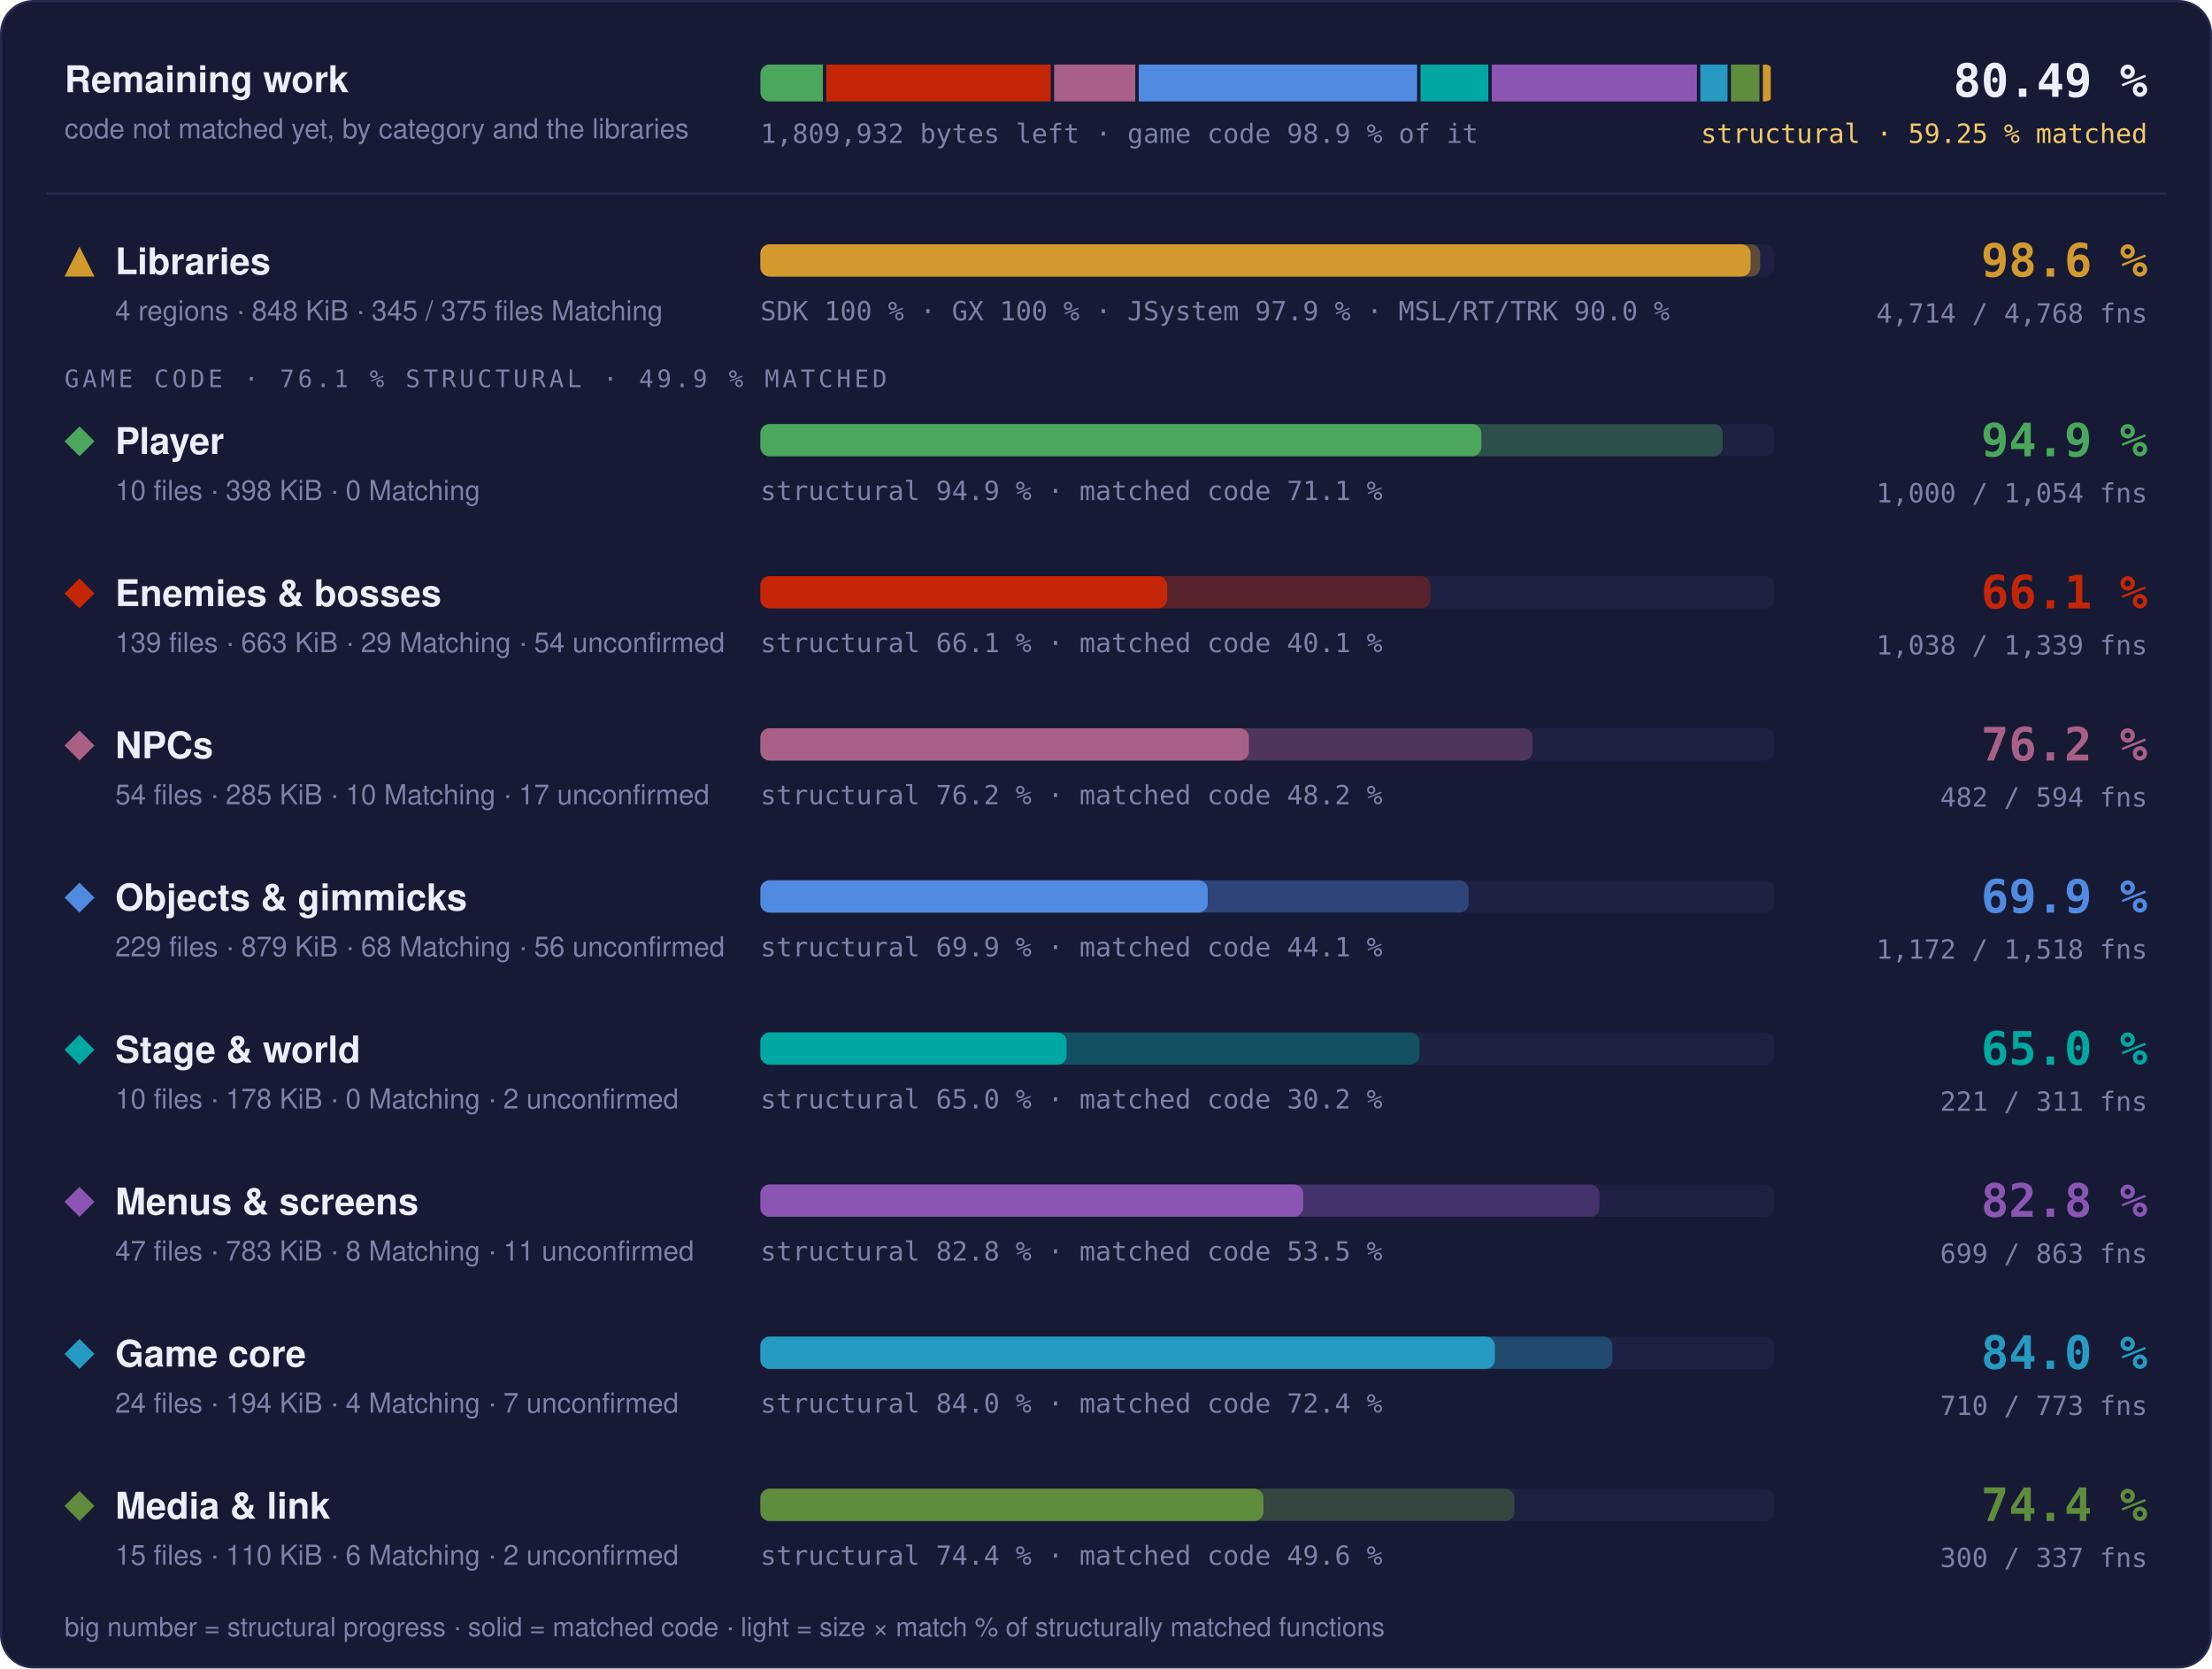
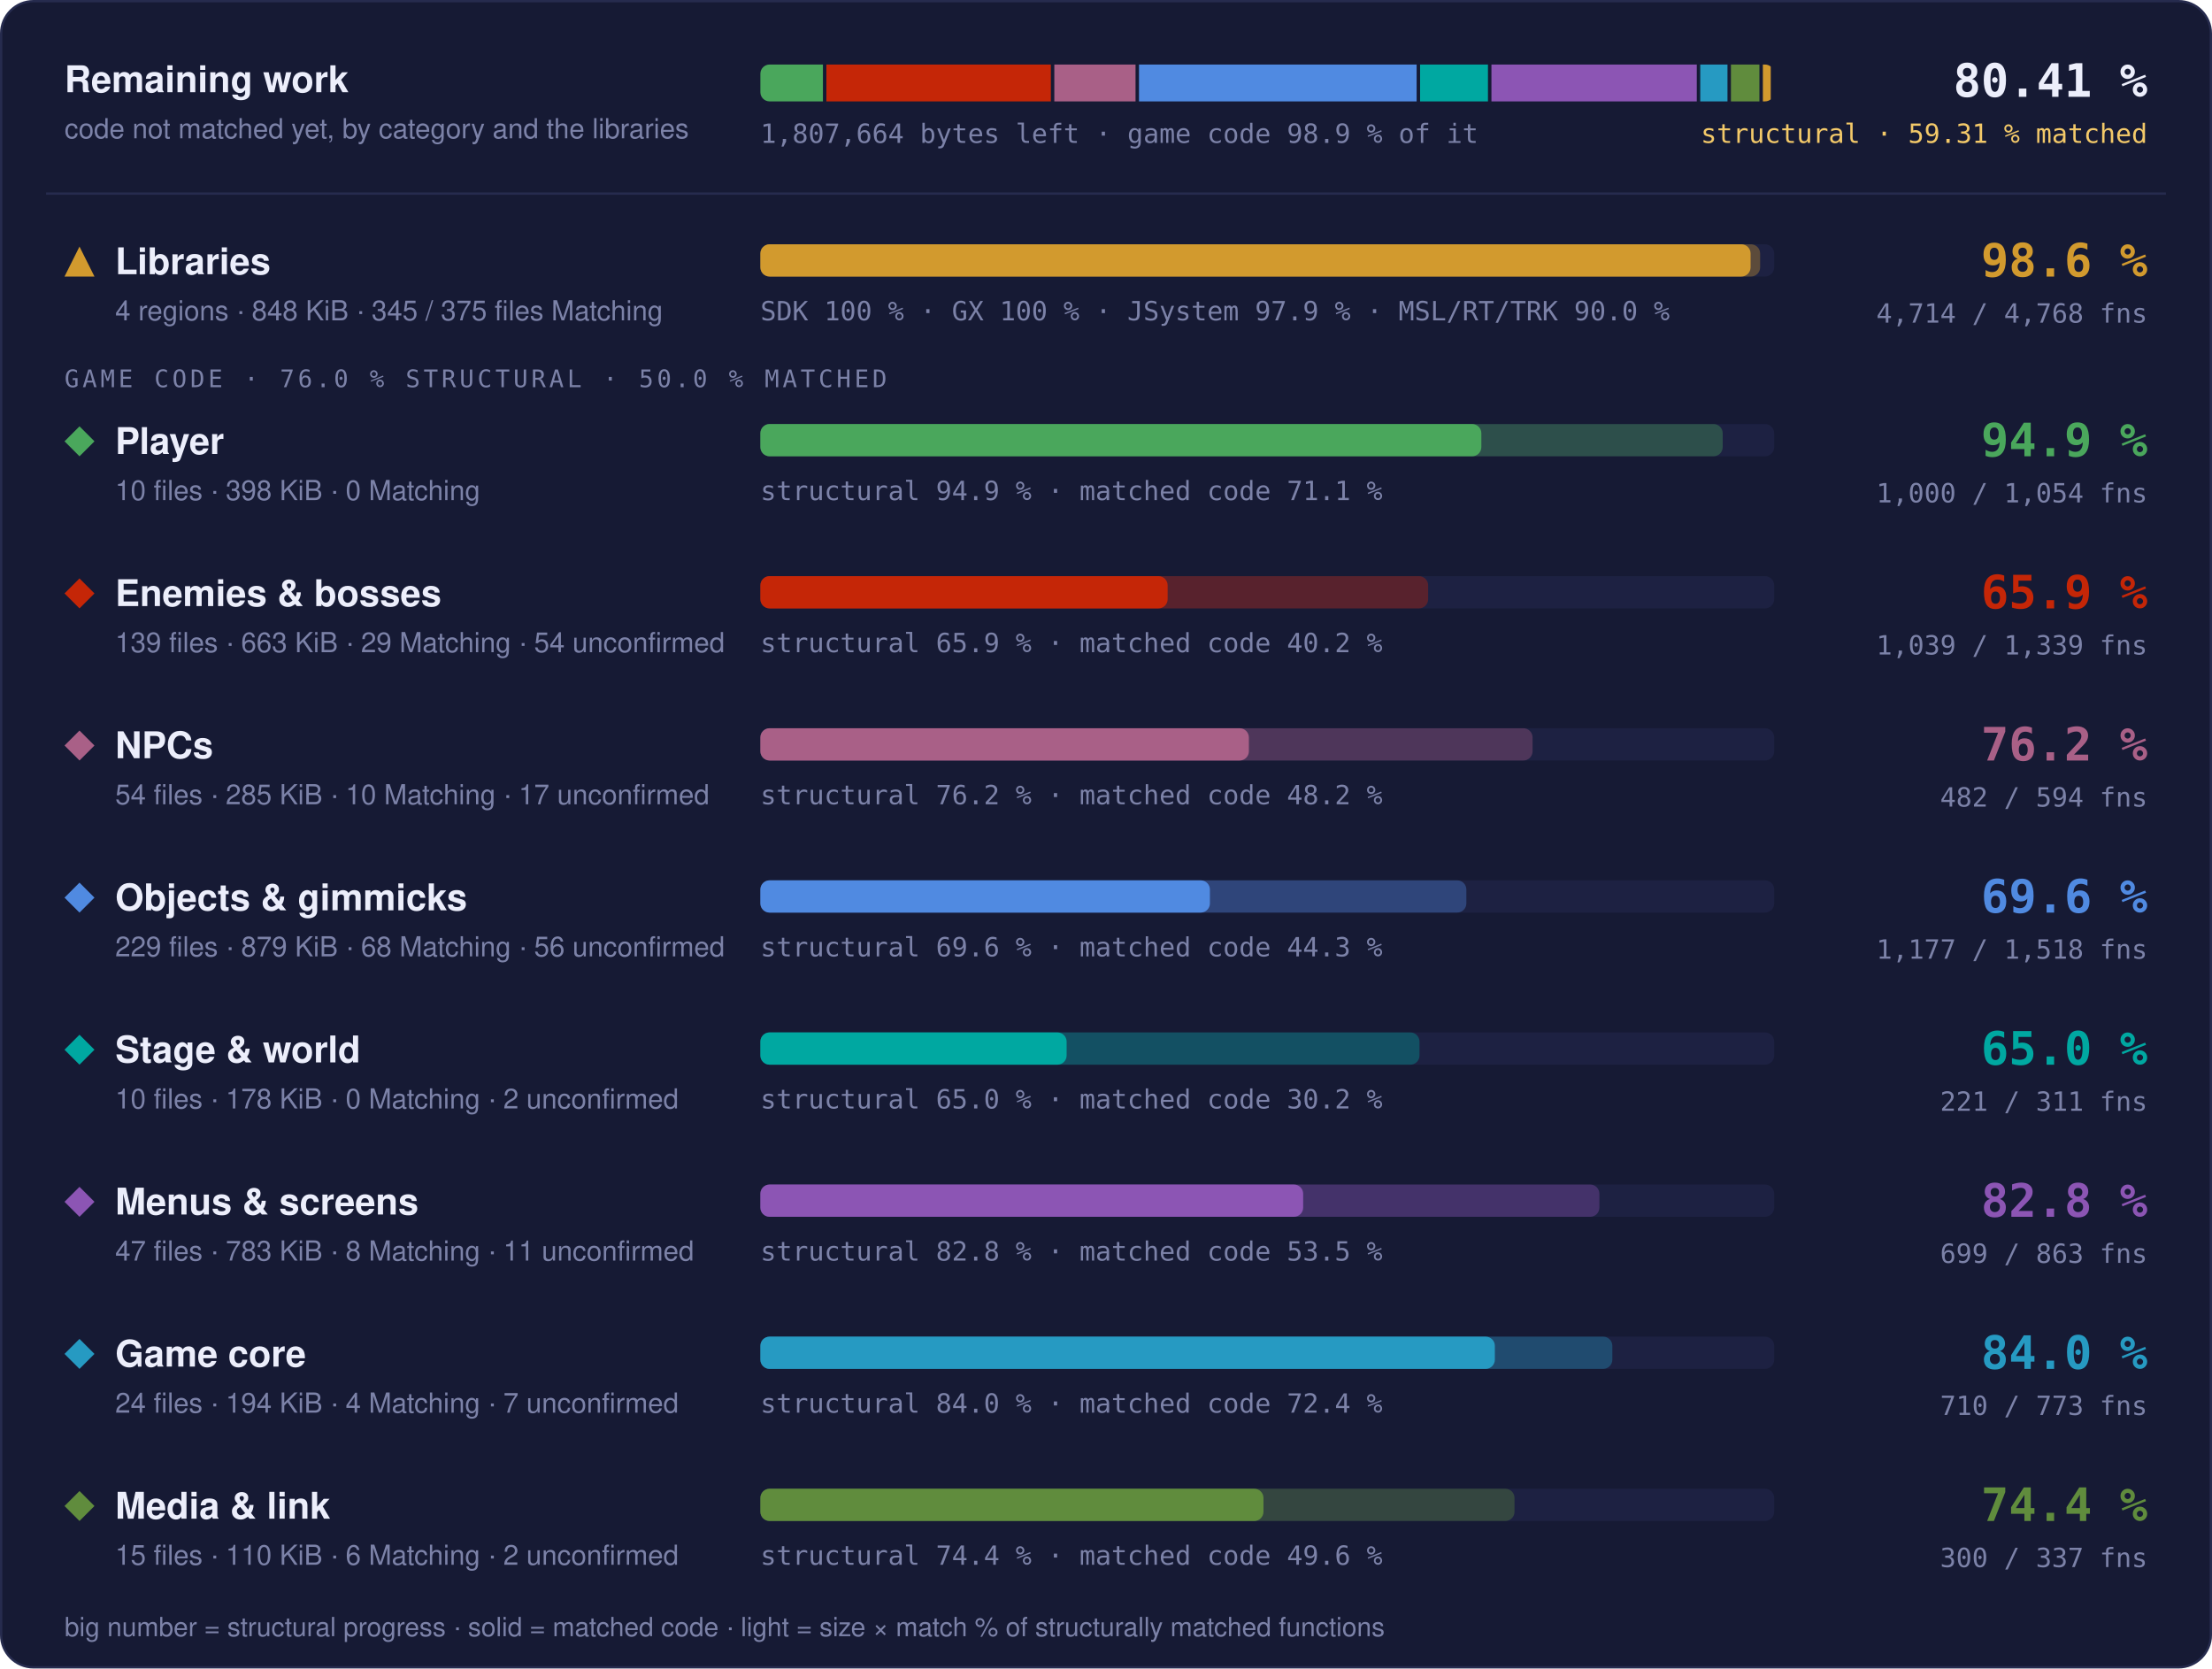
- <svg xmlns="http://www.w3.org/2000/svg" width="960" height="724" viewBox="0 0 960 724" role="img" aria-label="Progress overview: Libraries 98.6 % structural, 97.7 % matched code, 4714 of 4768 functions; Player 94.9 % structural, 71.1 % matched code, 1000 of 1054 functions; Enemies &amp; bosses 66.1 % structural, 40.1 % matched code, 1038 of 1339 functions; NPCs 76.2 % structural, 48.2 % matched code, 482 of 594 functions; Objects &amp; gimmicks 69.9 % structural, 44.1 % matched code, 1172 of 1518 functions; Stage &amp; world 65.0 % structural, 30.2 % matched code, 221 of 311 functions; Menus &amp; screens 82.8 % structural, 53.5 % matched code, 699 of 863 functions; Game core 84.0 % structural, 72.4 % matched code, 710 of 773 functions; Media &amp; link 74.4 % structural, 49.6 % matched code, 300 of 337 functions">
+ <svg xmlns="http://www.w3.org/2000/svg" width="960" height="724" viewBox="0 0 960 724" role="img" aria-label="Progress overview: Libraries 98.6 % structural, 97.7 % matched code, 4714 of 4768 functions; Player 94.9 % structural, 71.1 % matched code, 1000 of 1054 functions; Enemies &amp; bosses 65.9 % structural, 40.2 % matched code, 1039 of 1339 functions; NPCs 76.2 % structural, 48.2 % matched code, 482 of 594 functions; Objects &amp; gimmicks 69.6 % structural, 44.3 % matched code, 1177 of 1518 functions; Stage &amp; world 65.0 % structural, 30.2 % matched code, 221 of 311 functions; Menus &amp; screens 82.8 % structural, 53.5 % matched code, 699 of 863 functions; Game core 84.0 % structural, 72.4 % matched code, 710 of 773 functions; Media &amp; link 74.4 % structural, 49.6 % matched code, 300 of 337 functions">
  <style>text { font-family: -apple-system, BlinkMacSystemFont, 'Segoe UI', Helvetica, Arial, sans-serif; } .mono { font-family: ui-monospace, SFMono-Regular, 'SF Mono', Menlo, Consolas, monospace; } .grow { transform-box: fill-box; transform-origin: 0 50%; animation: grow 1.4s cubic-bezier(.2,.8,.2,1) both; } @keyframes grow { from { transform: scaleX(0); } } @media (prefers-reduced-motion: reduce) { * { animation: none !important; } }</style>
  <rect x="0.5" y="0.5" width="959" height="723" rx="14" fill="#161a34" stroke="#262b4e" />
  <text x="28" y="40" font-size="16" font-weight="700" fill="#eceefb">Remaining work</text>
  <text x="28" y="60" font-size="12" fill="#7c82a8">code not matched yet, by category and the libraries</text>
  <clipPath id="rw">
    <rect x="330" y="28" width="440" height="16" rx="4" />
  </clipPath>
  <g clip-path="url(#rw)">
-     <rect class="grow" x="330.00" y="28" width="27.12" height="16" fill="#4aa75c" />
-     <rect class="grow" x="358.62" y="28" width="97.38" height="16" fill="#c52607" />
-     <rect class="grow" x="457.50" y="28" width="35.20" height="16" fill="#a96087" />
-     <rect class="grow" x="494.20" y="28" width="120.81" height="16" fill="#508ae1" />
-     <rect class="grow" x="616.51" y="28" width="29.43" height="16" fill="#00a8a1" />
-     <rect class="grow" x="647.43" y="28" width="89.01" height="16" fill="#8c55b4" />
-     <rect class="grow" x="737.94" y="28" width="11.80" height="16" fill="#269ac2" />
-     <rect class="grow" x="751.24" y="28" width="12.34" height="16" fill="#608c3d" />
+     <rect class="grow" x="330.00" y="28" width="27.15" height="16" fill="#4aa75c" />
+     <rect class="grow" x="358.65" y="28" width="97.42" height="16" fill="#c52607" />
+     <rect class="grow" x="457.57" y="28" width="35.25" height="16" fill="#a96087" />
+     <rect class="grow" x="494.32" y="28" width="120.49" height="16" fill="#508ae1" />
+     <rect class="grow" x="616.31" y="28" width="29.46" height="16" fill="#00a8a1" />
+     <rect class="grow" x="647.28" y="28" width="89.12" height="16" fill="#8c55b4" />
+     <rect class="grow" x="737.90" y="28" width="11.82" height="16" fill="#269ac2" />
+     <rect class="grow" x="751.22" y="28" width="12.36" height="16" fill="#608c3d" />
    <rect class="grow" x="765.08" y="28" width="3.42" height="16" fill="#d29a2e" />
  </g>
-   <text x="330" y="62" class="mono" font-size="11.5" fill="#7c82a8">1,809,932 bytes left · game code 98.9 % of it</text>
-   <text x="932" y="42" text-anchor="end" class="mono" font-size="20" font-weight="700" fill="#eceefb">80.49 %</text>
-   <text x="932" y="62" text-anchor="end" class="mono" font-size="11.5" fill="#f3c969">structural · 59.25 % matched</text>
+   <text x="330" y="62" class="mono" font-size="11.5" fill="#7c82a8">1,807,664 bytes left · game code 98.9 % of it</text>
+   <text x="932" y="42" text-anchor="end" class="mono" font-size="20" font-weight="700" fill="#eceefb">80.41 %</text>
+   <text x="932" y="62" text-anchor="end" class="mono" font-size="11.5" fill="#f3c969">structural · 59.31 % matched</text>
  <line x1="20" x2="940" y1="84" y2="84" stroke="#262b4e" />
  <g fill="#d29a2e">
    <path d="M34.5 107L41 120L28 120Z" />
  </g>
  <text x="50" y="119" font-size="16" font-weight="700" fill="#eceefb">Libraries</text>
  <text x="50" y="139" font-size="12" fill="#7c82a8">4 regions · 848 KiB · 345 / 375 files Matching</text>
  <rect x="330" y="106" width="440" height="14" rx="4" fill="#1d2142" />
  <rect class="grow" style="animation-delay:0.0s" x="330" y="106" width="433.89" height="14" rx="4" fill="#d29a2e" fill-opacity="0.35" />
  <rect class="grow" style="animation-delay:0.0s" x="330" y="106" width="429.75" height="14" rx="4" fill="#d29a2e" />
  <text x="330" y="139" class="mono" font-size="11.5" fill="#7c82a8">SDK 100 % · GX 100 % · JSystem 97.9 % · MSL/RT/TRK 90.0 %</text>
  <text x="932" y="120" text-anchor="end" class="mono" font-size="20" font-weight="700" fill="#d29a2e">98.6 %</text>
  <text x="932" y="140" text-anchor="end" class="mono" font-size="11.5" fill="#7c82a8">4,714 / 4,768 fns</text>
-   <text x="28" y="168" class="mono" font-size="10.5" letter-spacing="0.14em" fill="#7c82a8">GAME CODE · 76.1 % STRUCTURAL · 49.9 % MATCHED</text>
+   <text x="28" y="168" class="mono" font-size="10.5" letter-spacing="0.14em" fill="#7c82a8">GAME CODE · 76.0 % STRUCTURAL · 50.0 % MATCHED</text>
  <g fill="#4aa75c">
    <path d="M34.5 185L41 191.5L34.5 198L28 191.5Z" />
  </g>
  <text x="50" y="197" font-size="16" font-weight="700" fill="#eceefb">Player</text>
  <text x="50" y="217" font-size="12" fill="#7c82a8">10 files · 398 KiB · 0 Matching</text>
  <rect x="330" y="184" width="440" height="14" rx="4" fill="#1d2142" />
  <rect class="grow" style="animation-delay:0.1s" x="330" y="184" width="417.65" height="14" rx="4" fill="#4aa75c" fill-opacity="0.35" />
  <rect class="grow" style="animation-delay:0.1s" x="330" y="184" width="312.90" height="14" rx="4" fill="#4aa75c" />
  <text x="330" y="217" class="mono" font-size="11.5" fill="#7c82a8">structural 94.9 % · matched code 71.1 %</text>
  <text x="932" y="198" text-anchor="end" class="mono" font-size="20" font-weight="700" fill="#4aa75c">94.9 %</text>
  <text x="932" y="218" text-anchor="end" class="mono" font-size="11.5" fill="#7c82a8">1,000 / 1,054 fns</text>
  <g fill="#c52607">
    <path d="M34.5 251L41 257.5L34.5 264L28 257.5Z" />
  </g>
  <text x="50" y="263" font-size="16" font-weight="700" fill="#eceefb">Enemies &amp; bosses</text>
  <text x="50" y="283" font-size="12" fill="#7c82a8">139 files · 663 KiB · 29 Matching · 54 unconfirmed</text>
  <rect x="330" y="250" width="440" height="14" rx="4" fill="#1d2142" />
-   <rect class="grow" style="animation-delay:0.2s" x="330" y="250" width="290.75" height="14" rx="4" fill="#c52607" fill-opacity="0.35" />
-   <rect class="grow" style="animation-delay:0.2s" x="330" y="250" width="176.53" height="14" rx="4" fill="#c52607" />
-   <text x="330" y="283" class="mono" font-size="11.5" fill="#7c82a8">structural 66.1 % · matched code 40.1 %</text>
-   <text x="932" y="264" text-anchor="end" class="mono" font-size="20" font-weight="700" fill="#c52607">66.1 %</text>
-   <text x="932" y="284" text-anchor="end" class="mono" font-size="11.5" fill="#7c82a8">1,038 / 1,339 fns</text>
+   <rect class="grow" style="animation-delay:0.2s" x="330" y="250" width="289.81" height="14" rx="4" fill="#c52607" fill-opacity="0.35" />
+   <rect class="grow" style="animation-delay:0.2s" x="330" y="250" width="176.75" height="14" rx="4" fill="#c52607" />
+   <text x="330" y="283" class="mono" font-size="11.5" fill="#7c82a8">structural 65.9 % · matched code 40.2 %</text>
+   <text x="932" y="264" text-anchor="end" class="mono" font-size="20" font-weight="700" fill="#c52607">65.9 %</text>
+   <text x="932" y="284" text-anchor="end" class="mono" font-size="11.5" fill="#7c82a8">1,039 / 1,339 fns</text>
  <g fill="#a96087">
    <path d="M34.5 317L41 323.5L34.5 330L28 323.5Z" />
  </g>
  <text x="50" y="329" font-size="16" font-weight="700" fill="#eceefb">NPCs</text>
  <text x="50" y="349" font-size="12" fill="#7c82a8">54 files · 285 KiB · 10 Matching · 17 unconfirmed</text>
  <rect x="330" y="316" width="440" height="14" rx="4" fill="#1d2142" />
  <rect class="grow" style="animation-delay:0.3s" x="330" y="316" width="335.13" height="14" rx="4" fill="#a96087" fill-opacity="0.35" />
  <rect class="grow" style="animation-delay:0.3s" x="330" y="316" width="212.01" height="14" rx="4" fill="#a96087" />
  <text x="330" y="349" class="mono" font-size="11.5" fill="#7c82a8">structural 76.2 % · matched code 48.2 %</text>
  <text x="932" y="330" text-anchor="end" class="mono" font-size="20" font-weight="700" fill="#a96087">76.2 %</text>
  <text x="932" y="350" text-anchor="end" class="mono" font-size="11.5" fill="#7c82a8">482 / 594 fns</text>
  <g fill="#508ae1">
    <path d="M34.5 383L41 389.5L34.5 396L28 389.5Z" />
  </g>
  <text x="50" y="395" font-size="16" font-weight="700" fill="#eceefb">Objects &amp; gimmicks</text>
  <text x="50" y="415" font-size="12" fill="#7c82a8">229 files · 879 KiB · 68 Matching · 56 unconfirmed</text>
  <rect x="330" y="382" width="440" height="14" rx="4" fill="#1d2142" />
-   <rect class="grow" style="animation-delay:0.4s" x="330" y="382" width="307.39" height="14" rx="4" fill="#508ae1" fill-opacity="0.35" />
-   <rect class="grow" style="animation-delay:0.4s" x="330" y="382" width="194.16" height="14" rx="4" fill="#508ae1" />
-   <text x="330" y="415" class="mono" font-size="11.5" fill="#7c82a8">structural 69.9 % · matched code 44.1 %</text>
-   <text x="932" y="396" text-anchor="end" class="mono" font-size="20" font-weight="700" fill="#508ae1">69.9 %</text>
-   <text x="932" y="416" text-anchor="end" class="mono" font-size="11.5" fill="#7c82a8">1,172 / 1,518 fns</text>
+   <rect class="grow" style="animation-delay:0.4s" x="330" y="382" width="306.39" height="14" rx="4" fill="#508ae1" fill-opacity="0.35" />
+   <rect class="grow" style="animation-delay:0.4s" x="330" y="382" width="195.10" height="14" rx="4" fill="#508ae1" />
+   <text x="330" y="415" class="mono" font-size="11.5" fill="#7c82a8">structural 69.6 % · matched code 44.3 %</text>
+   <text x="932" y="396" text-anchor="end" class="mono" font-size="20" font-weight="700" fill="#508ae1">69.6 %</text>
+   <text x="932" y="416" text-anchor="end" class="mono" font-size="11.5" fill="#7c82a8">1,177 / 1,518 fns</text>
  <g fill="#00a8a1">
    <path d="M34.5 449L41 455.5L34.5 462L28 455.5Z" />
  </g>
  <text x="50" y="461" font-size="16" font-weight="700" fill="#eceefb">Stage &amp; world</text>
  <text x="50" y="481" font-size="12" fill="#7c82a8">10 files · 178 KiB · 0 Matching · 2 unconfirmed</text>
  <rect x="330" y="448" width="440" height="14" rx="4" fill="#1d2142" />
  <rect class="grow" style="animation-delay:0.5s" x="330" y="448" width="286.06" height="14" rx="4" fill="#00a8a1" fill-opacity="0.35" />
  <rect class="grow" style="animation-delay:0.5s" x="330" y="448" width="132.91" height="14" rx="4" fill="#00a8a1" />
  <text x="330" y="481" class="mono" font-size="11.5" fill="#7c82a8">structural 65.0 % · matched code 30.2 %</text>
  <text x="932" y="462" text-anchor="end" class="mono" font-size="20" font-weight="700" fill="#00a8a1">65.0 %</text>
  <text x="932" y="482" text-anchor="end" class="mono" font-size="11.5" fill="#7c82a8">221 / 311 fns</text>
  <g fill="#8c55b4">
    <path d="M34.5 515L41 521.5L34.5 528L28 521.5Z" />
  </g>
  <text x="50" y="527" font-size="16" font-weight="700" fill="#eceefb">Menus &amp; screens</text>
  <text x="50" y="547" font-size="12" fill="#7c82a8">47 files · 783 KiB · 8 Matching · 11 unconfirmed</text>
  <rect x="330" y="514" width="440" height="14" rx="4" fill="#1d2142" />
  <rect class="grow" style="animation-delay:0.6s" x="330" y="514" width="364.13" height="14" rx="4" fill="#8c55b4" fill-opacity="0.35" />
  <rect class="grow" style="animation-delay:0.6s" x="330" y="514" width="235.57" height="14" rx="4" fill="#8c55b4" />
  <text x="330" y="547" class="mono" font-size="11.5" fill="#7c82a8">structural 82.8 % · matched code 53.5 %</text>
  <text x="932" y="528" text-anchor="end" class="mono" font-size="20" font-weight="700" fill="#8c55b4">82.8 %</text>
  <text x="932" y="548" text-anchor="end" class="mono" font-size="11.5" fill="#7c82a8">699 / 863 fns</text>
  <g fill="#269ac2">
    <path d="M34.5 581L41 587.5L34.5 594L28 587.5Z" />
  </g>
  <text x="50" y="593" font-size="16" font-weight="700" fill="#eceefb">Game core</text>
  <text x="50" y="613" font-size="12" fill="#7c82a8">24 files · 194 KiB · 4 Matching · 7 unconfirmed</text>
  <rect x="330" y="580" width="440" height="14" rx="4" fill="#1d2142" />
  <rect class="grow" style="animation-delay:0.7s" x="330" y="580" width="369.75" height="14" rx="4" fill="#269ac2" fill-opacity="0.35" />
  <rect class="grow" style="animation-delay:0.7s" x="330" y="580" width="318.76" height="14" rx="4" fill="#269ac2" />
  <text x="330" y="613" class="mono" font-size="11.5" fill="#7c82a8">structural 84.0 % · matched code 72.4 %</text>
  <text x="932" y="594" text-anchor="end" class="mono" font-size="20" font-weight="700" fill="#269ac2">84.0 %</text>
  <text x="932" y="614" text-anchor="end" class="mono" font-size="11.5" fill="#7c82a8">710 / 773 fns</text>
  <g fill="#608c3d">
    <path d="M34.5 647L41 653.5L34.5 660L28 653.5Z" />
  </g>
  <text x="50" y="659" font-size="16" font-weight="700" fill="#eceefb">Media &amp; link</text>
  <text x="50" y="679" font-size="12" fill="#7c82a8">15 files · 110 KiB · 6 Matching · 2 unconfirmed</text>
  <rect x="330" y="646" width="440" height="14" rx="4" fill="#1d2142" />
  <rect class="grow" style="animation-delay:0.8s" x="330" y="646" width="327.29" height="14" rx="4" fill="#608c3d" fill-opacity="0.35" />
  <rect class="grow" style="animation-delay:0.8s" x="330" y="646" width="218.34" height="14" rx="4" fill="#608c3d" />
  <text x="330" y="679" class="mono" font-size="11.5" fill="#7c82a8">structural 74.4 % · matched code 49.6 %</text>
  <text x="932" y="660" text-anchor="end" class="mono" font-size="20" font-weight="700" fill="#608c3d">74.4 %</text>
  <text x="932" y="680" text-anchor="end" class="mono" font-size="11.5" fill="#7c82a8">300 / 337 fns</text>
  <text x="28" y="710" font-size="11.5" fill="#7c82a8">big number = structural progress · solid = matched code · light = size × match % of structurally matched functions</text>
</svg>
